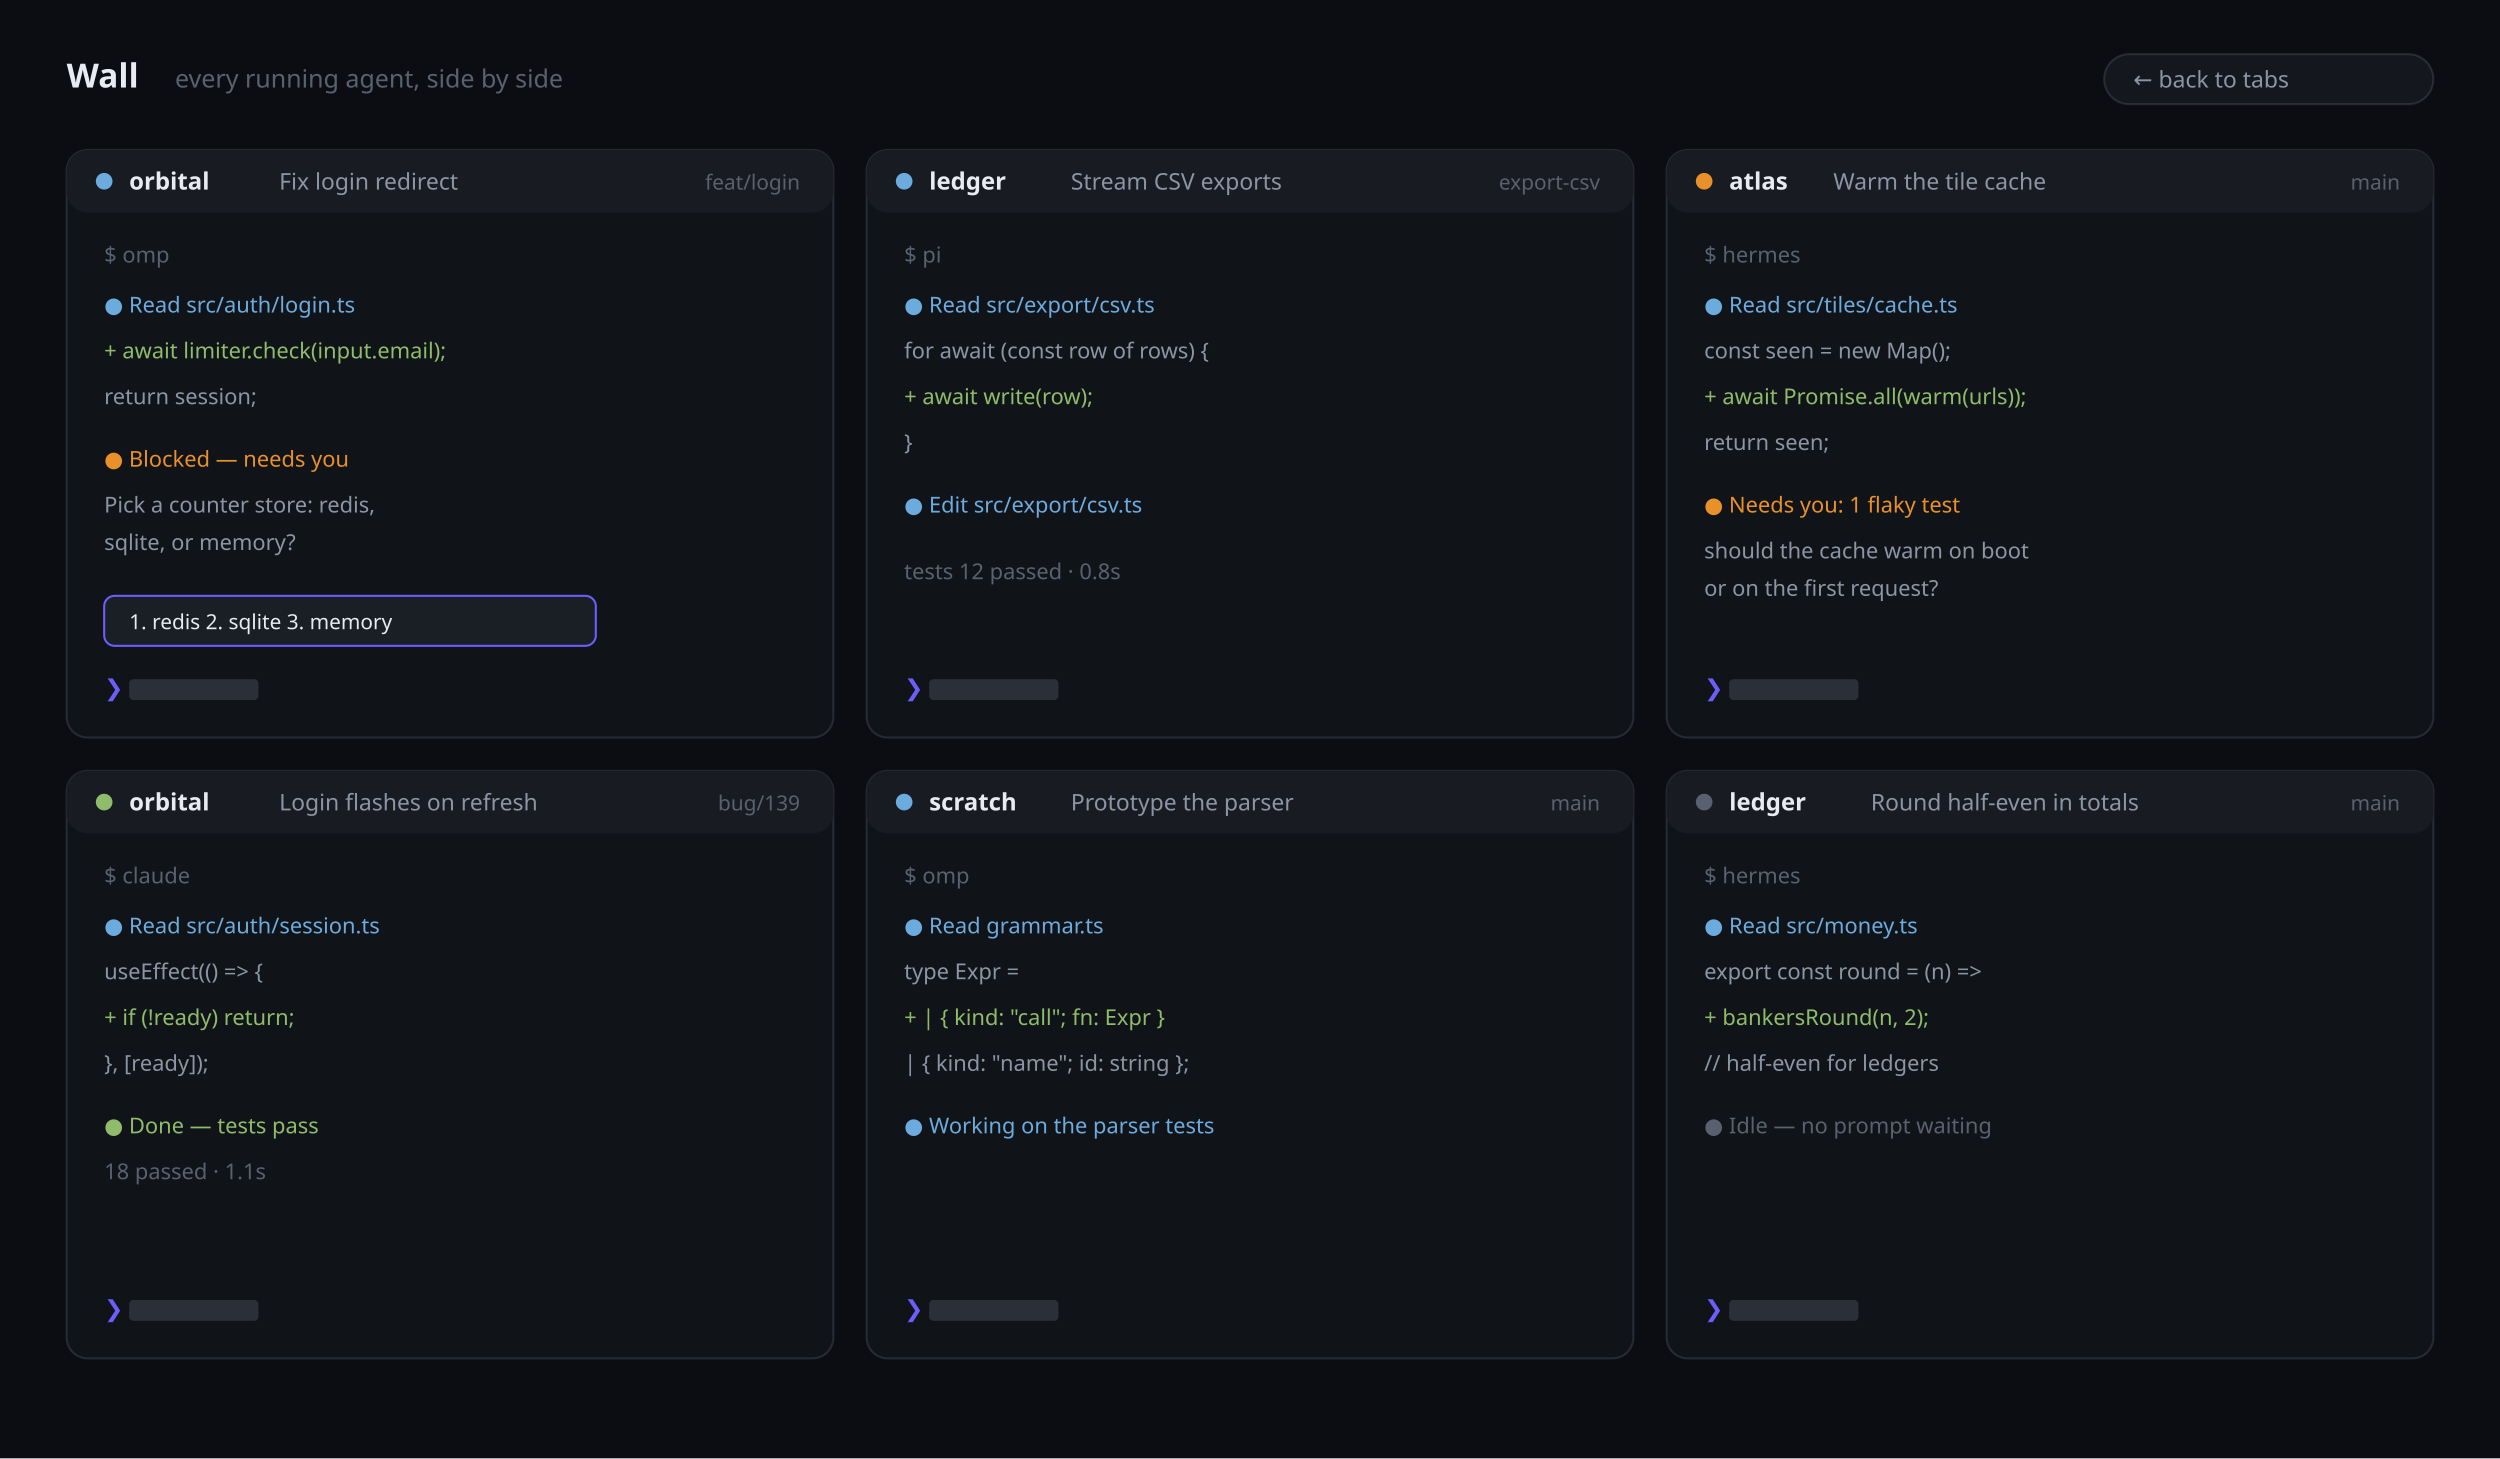
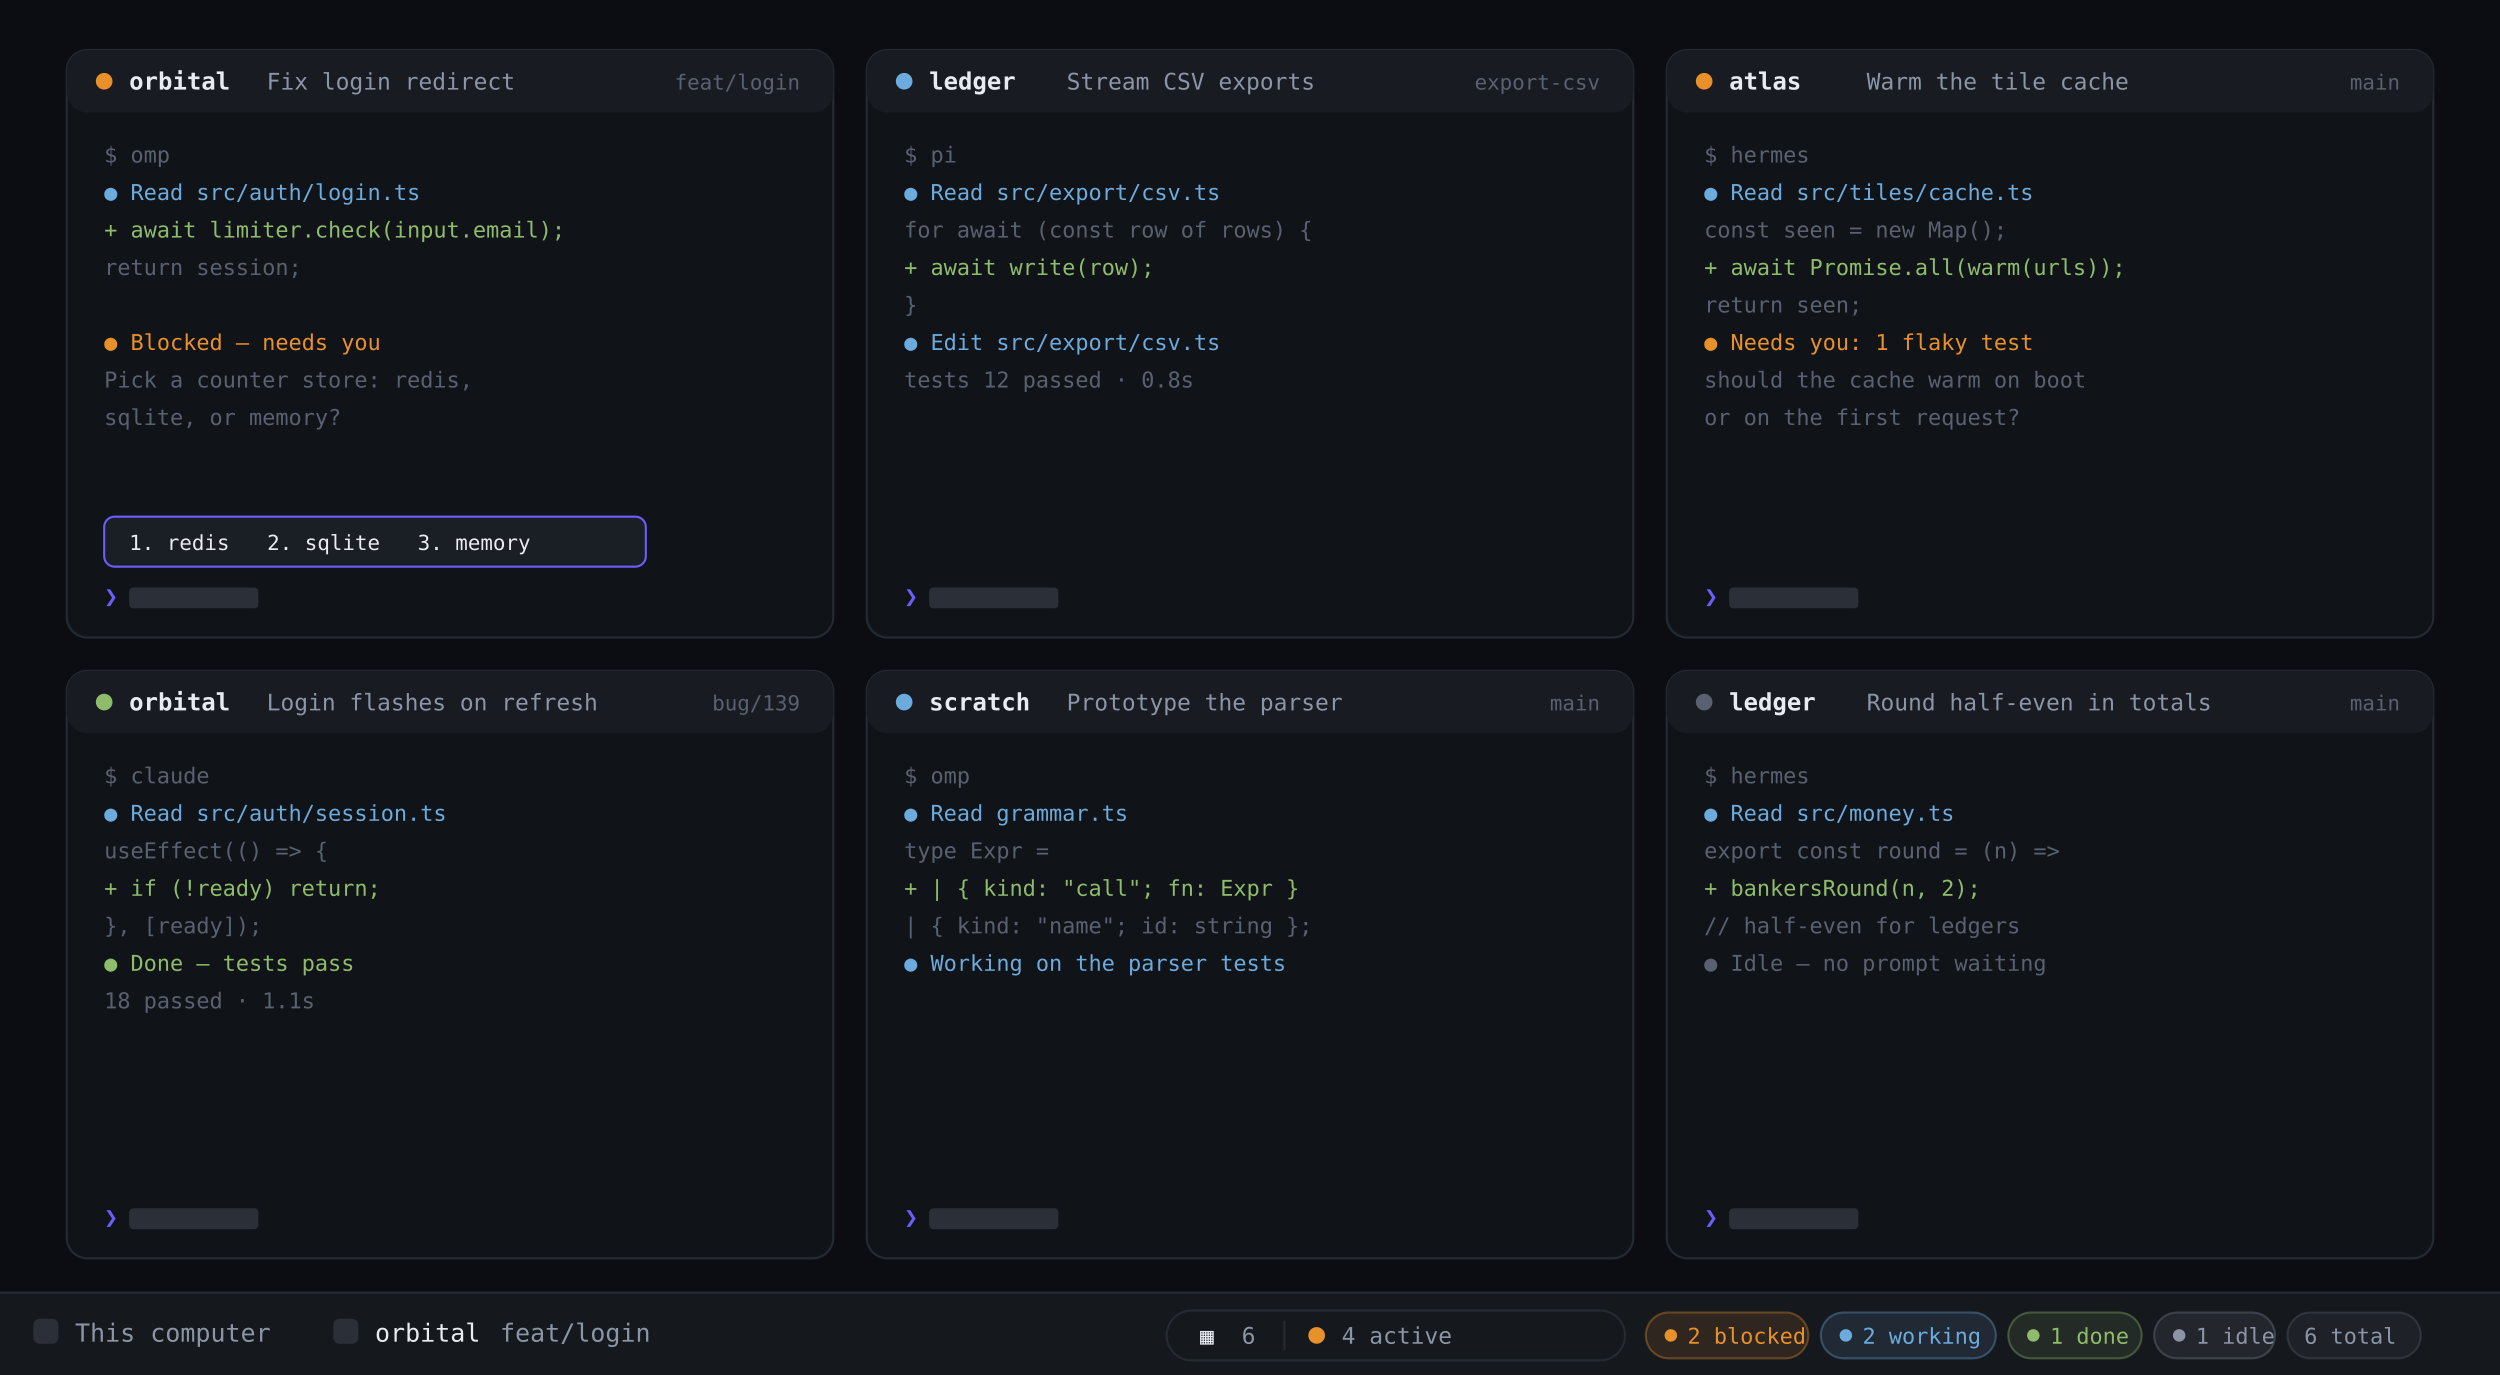
- <svg xmlns="http://www.w3.org/2000/svg" width="1200" height="700" viewBox="0 0 1200 700">
-   <rect width="1200" height="700" fill="#0b0d12" />
-   <text x="32" y="42" fill="#e8ebf2" font-family="JetBrains Mono" font-size="16" font-weight="600">Wall</text>
-   <text x="84" y="42" fill="#596170" font-family="JetBrains Mono" font-size="12">every running agent, side by side</text>
-   <rect x="1010" y="26" width="158" height="24" rx="12" fill="#8b95a514" stroke="#8b95a533" />
-   <text x="1024" y="42" fill="#8b95a5" font-family="JetBrains Mono" font-size="11">← back to tabs</text>
-   <rect x="32" y="72" width="368" height="282" rx="10" fill="#101318" stroke="#252b34" />
-   <rect x="32" y="72" width="368" height="30" rx="10" fill="#181b21" />
-   <circle cx="50" cy="87" r="4" fill="#6cabdd" />
-   <text x="62" y="91" fill="#e8ebf2" font-family="JetBrains Mono" font-size="11.5" font-weight="600">orbital</text>
-   <text x="134" y="91" fill="#8b95a5" font-family="JetBrains Mono" font-size="11">Fix login redirect</text>
-   <text x="384" y="91" fill="#596170" font-family="JetBrains Mono" font-size="10" text-anchor="end">feat/login</text>
-   <text x="50" y="126" fill="#596170" font-family="JetBrains Mono" font-size="10.5">$ omp</text>
-   <text x="50" y="150" fill="#6cabdd" font-family="JetBrains Mono" font-size="10.5">● Read src/auth/login.ts</text>
-   <text x="50" y="172" fill="#8fbc6a" font-family="JetBrains Mono" font-size="10.5">+ await limiter.check(input.email);</text>
-   <text x="50" y="194" fill="#8b95a5" font-family="JetBrains Mono" font-size="10.5">  return session;</text>
-   <text x="50" y="224" fill="#e8912a" font-family="JetBrains Mono" font-size="10.5">● Blocked — needs you</text>
-   <text x="50" y="246" fill="#8b95a5" font-family="JetBrains Mono" font-size="10.5">Pick a counter store: redis,</text>
-   <text x="50" y="264" fill="#8b95a5" font-family="JetBrains Mono" font-size="10.5">sqlite, or memory?</text>
-   <rect x="50" y="286" width="236" height="24" rx="5" fill="#1a1e25" stroke="#6d5efc" />
-   <text x="62" y="302" fill="#e8ebf2" font-family="JetBrains Mono" font-size="10">1. redis   2. sqlite   3. memory</text>
-   <text x="50" y="334" fill="#6d5efc" font-family="JetBrains Mono" font-size="11">❯</text>
-   <rect x="62" y="326" width="62" height="10" rx="2" fill="#2b3038" />
-   <rect x="416" y="72" width="368" height="282" rx="10" fill="#101318" stroke="#252b34" />
-   <rect x="416" y="72" width="368" height="30" rx="10" fill="#181b21" />
-   <circle cx="434" cy="87" r="4" fill="#6cabdd" />
-   <text x="446" y="91" fill="#e8ebf2" font-family="JetBrains Mono" font-size="11.5" font-weight="600">ledger</text>
-   <text x="514" y="91" fill="#8b95a5" font-family="JetBrains Mono" font-size="11">Stream CSV exports</text>
-   <text x="768" y="91" fill="#596170" font-family="JetBrains Mono" font-size="10" text-anchor="end">export-csv</text>
-   <text x="434" y="126" fill="#596170" font-family="JetBrains Mono" font-size="10.5">$ pi</text>
-   <text x="434" y="150" fill="#6cabdd" font-family="JetBrains Mono" font-size="10.5">● Read src/export/csv.ts</text>
-   <text x="434" y="172" fill="#8b95a5" font-family="JetBrains Mono" font-size="10.5">  for await (const row of rows) {</text>
-   <text x="434" y="194" fill="#8fbc6a" font-family="JetBrains Mono" font-size="10.5">+   await write(row);</text>
-   <text x="434" y="216" fill="#8b95a5" font-family="JetBrains Mono" font-size="10.5">  }</text>
-   <text x="434" y="246" fill="#6cabdd" font-family="JetBrains Mono" font-size="10.5">● Edit src/export/csv.ts</text>
-   <text x="434" y="278" fill="#596170" font-family="JetBrains Mono" font-size="10.5">tests 12 passed · 0.8s</text>
-   <text x="434" y="334" fill="#6d5efc" font-family="JetBrains Mono" font-size="11">❯</text>
-   <rect x="446" y="326" width="62" height="10" rx="2" fill="#2b3038" />
-   <rect x="800" y="72" width="368" height="282" rx="10" fill="#101318" stroke="#252b34" />
-   <rect x="800" y="72" width="368" height="30" rx="10" fill="#181b21" />
-   <circle cx="818" cy="87" r="4" fill="#e8912a" />
-   <text x="830" y="91" fill="#e8ebf2" font-family="JetBrains Mono" font-size="11.5" font-weight="600">atlas</text>
-   <text x="880" y="91" fill="#8b95a5" font-family="JetBrains Mono" font-size="11">Warm the tile cache</text>
-   <text x="1152" y="91" fill="#596170" font-family="JetBrains Mono" font-size="10" text-anchor="end">main</text>
-   <text x="818" y="126" fill="#596170" font-family="JetBrains Mono" font-size="10.5">$ hermes</text>
-   <text x="818" y="150" fill="#6cabdd" font-family="JetBrains Mono" font-size="10.5">● Read src/tiles/cache.ts</text>
-   <text x="818" y="172" fill="#8b95a5" font-family="JetBrains Mono" font-size="10.5">  const seen = new Map();</text>
-   <text x="818" y="194" fill="#8fbc6a" font-family="JetBrains Mono" font-size="10.5">+ await Promise.all(warm(urls));</text>
-   <text x="818" y="216" fill="#8b95a5" font-family="JetBrains Mono" font-size="10.5">  return seen;</text>
-   <text x="818" y="246" fill="#e8912a" font-family="JetBrains Mono" font-size="10.5">● Needs you: 1 flaky test</text>
-   <text x="818" y="268" fill="#8b95a5" font-family="JetBrains Mono" font-size="10.5">  should the cache warm on boot</text>
-   <text x="818" y="286" fill="#8b95a5" font-family="JetBrains Mono" font-size="10.5">  or on the first request?</text>
-   <text x="818" y="334" fill="#6d5efc" font-family="JetBrains Mono" font-size="11">❯</text>
-   <rect x="830" y="326" width="62" height="10" rx="2" fill="#2b3038" />
-   <rect x="32" y="370" width="368" height="282" rx="10" fill="#101318" stroke="#252b34" />
-   <rect x="32" y="370" width="368" height="30" rx="10" fill="#181b21" />
-   <circle cx="50" cy="385" r="4" fill="#8fbc6a" />
-   <text x="62" y="389" fill="#e8ebf2" font-family="JetBrains Mono" font-size="11.5" font-weight="600">orbital</text>
-   <text x="134" y="389" fill="#8b95a5" font-family="JetBrains Mono" font-size="11">Login flashes on refresh</text>
-   <text x="384" y="389" fill="#596170" font-family="JetBrains Mono" font-size="10" text-anchor="end">bug/139</text>
-   <text x="50" y="424" fill="#596170" font-family="JetBrains Mono" font-size="10.5">$ claude</text>
-   <text x="50" y="448" fill="#6cabdd" font-family="JetBrains Mono" font-size="10.5">● Read src/auth/session.ts</text>
-   <text x="50" y="470" fill="#8b95a5" font-family="JetBrains Mono" font-size="10.5">  useEffect(() =&gt; {</text>
-   <text x="50" y="492" fill="#8fbc6a" font-family="JetBrains Mono" font-size="10.5">+   if (!ready) return;</text>
-   <text x="50" y="514" fill="#8b95a5" font-family="JetBrains Mono" font-size="10.5">  }, [ready]);</text>
-   <text x="50" y="544" fill="#8fbc6a" font-family="JetBrains Mono" font-size="10.5">● Done — tests pass</text>
-   <text x="50" y="566" fill="#596170" font-family="JetBrains Mono" font-size="10.5">18 passed · 1.1s</text>
-   <text x="50" y="632" fill="#6d5efc" font-family="JetBrains Mono" font-size="11">❯</text>
-   <rect x="62" y="624" width="62" height="10" rx="2" fill="#2b3038" />
-   <rect x="416" y="370" width="368" height="282" rx="10" fill="#101318" stroke="#252b34" />
-   <rect x="416" y="370" width="368" height="30" rx="10" fill="#181b21" />
-   <circle cx="434" cy="385" r="4" fill="#6cabdd" />
-   <text x="446" y="389" fill="#e8ebf2" font-family="JetBrains Mono" font-size="11.5" font-weight="600">scratch</text>
-   <text x="514" y="389" fill="#8b95a5" font-family="JetBrains Mono" font-size="11">Prototype the parser</text>
-   <text x="768" y="389" fill="#596170" font-family="JetBrains Mono" font-size="10" text-anchor="end">main</text>
-   <text x="434" y="424" fill="#596170" font-family="JetBrains Mono" font-size="10.5">$ omp</text>
-   <text x="434" y="448" fill="#6cabdd" font-family="JetBrains Mono" font-size="10.5">● Read grammar.ts</text>
-   <text x="434" y="470" fill="#8b95a5" font-family="JetBrains Mono" font-size="10.5">  type Expr =</text>
-   <text x="434" y="492" fill="#8fbc6a" font-family="JetBrains Mono" font-size="10.5">+   | { kind: "call"; fn: Expr }</text>
-   <text x="434" y="514" fill="#8b95a5" font-family="JetBrains Mono" font-size="10.5">  | { kind: "name"; id: string };</text>
-   <text x="434" y="544" fill="#6cabdd" font-family="JetBrains Mono" font-size="10.5">● Working on the parser tests</text>
-   <text x="434" y="632" fill="#6d5efc" font-family="JetBrains Mono" font-size="11">❯</text>
-   <rect x="446" y="624" width="62" height="10" rx="2" fill="#2b3038" />
-   <rect x="800" y="370" width="368" height="282" rx="10" fill="#101318" stroke="#252b34" />
-   <rect x="800" y="370" width="368" height="30" rx="10" fill="#181b21" />
-   <circle cx="818" cy="385" r="4" fill="#596170" />
-   <text x="830" y="389" fill="#e8ebf2" font-family="JetBrains Mono" font-size="11.5" font-weight="600">ledger</text>
-   <text x="898" y="389" fill="#8b95a5" font-family="JetBrains Mono" font-size="11">Round half-even in totals</text>
-   <text x="1152" y="389" fill="#596170" font-family="JetBrains Mono" font-size="10" text-anchor="end">main</text>
-   <text x="818" y="424" fill="#596170" font-family="JetBrains Mono" font-size="10.5">$ hermes</text>
-   <text x="818" y="448" fill="#6cabdd" font-family="JetBrains Mono" font-size="10.5">● Read src/money.ts</text>
-   <text x="818" y="470" fill="#8b95a5" font-family="JetBrains Mono" font-size="10.5">  export const round = (n) =&gt;</text>
-   <text x="818" y="492" fill="#8fbc6a" font-family="JetBrains Mono" font-size="10.5">+   bankersRound(n, 2);</text>
-   <text x="818" y="514" fill="#8b95a5" font-family="JetBrains Mono" font-size="10.5">  // half-even for ledgers</text>
-   <text x="818" y="544" fill="#596170" font-family="JetBrains Mono" font-size="10.5">● Idle — no prompt waiting</text>
-   <text x="818" y="632" fill="#6d5efc" font-family="JetBrains Mono" font-size="11">❯</text>
-   <rect x="830" y="624" width="62" height="10" rx="2" fill="#2b3038" />
+ <svg xmlns="http://www.w3.org/2000/svg" width="1200" height="660" viewBox="0 0 1200 660">
+   <rect width="1200" height="660" fill="#0b0d12" />
+   <rect x="32" y="24" width="368" height="282" rx="10" fill="#101318" stroke="#252b34" />
+   <rect x="32" y="24" width="368" height="30" rx="10" fill="#181b21" />
+   <circle cx="50" cy="39" r="4" fill="#e8912a" />
+   <text x="62" y="43" fill="#e8ebf2" font-family="JetBrains Mono, ui-monospace, monospace" font-size="11.5" font-weight="600">orbital</text>
+   <text x="128" y="43" fill="#8b95a5" font-family="JetBrains Mono, ui-monospace, monospace" font-size="11">Fix login redirect</text>
+   <text x="384" y="43" fill="#596170" font-family="JetBrains Mono, ui-monospace, monospace" font-size="10" text-anchor="end">feat/login</text>
+   <text x="50" y="78" fill="#596170" font-family="JetBrains Mono, ui-monospace, monospace" font-size="10.5">$ omp</text>
+   <text x="50" y="96" fill="#6cabdd" font-family="JetBrains Mono, ui-monospace, monospace" font-size="10.5">● Read src/auth/login.ts</text>
+   <text x="50" y="114" fill="#8fbc6a" font-family="JetBrains Mono, ui-monospace, monospace" font-size="10.5">+ await limiter.check(input.email);</text>
+   <text x="50" y="132" fill="#596170" font-family="JetBrains Mono, ui-monospace, monospace" font-size="10.5">  return session;</text>
+   <text x="50" y="168" fill="#e8912a" font-family="JetBrains Mono, ui-monospace, monospace" font-size="10.5">● Blocked — needs you</text>
+   <text x="50" y="186" fill="#596170" font-family="JetBrains Mono, ui-monospace, monospace" font-size="10.5">Pick a counter store: redis,</text>
+   <text x="50" y="204" fill="#596170" font-family="JetBrains Mono, ui-monospace, monospace" font-size="10.5">sqlite, or memory?</text>
+   <rect x="50" y="248" width="260" height="24" rx="5" fill="#1a1e25" stroke="#6d5efc" />
+   <text x="62" y="264" fill="#e8ebf2" font-family="JetBrains Mono, ui-monospace, monospace" font-size="10" xml:space="preserve">1. redis   2. sqlite   3. memory</text>
+   <text x="50" y="290" fill="#6d5efc" font-family="JetBrains Mono, ui-monospace, monospace" font-size="11">❯</text>
+   <rect x="62" y="282" width="62" height="10" rx="2" fill="#2b3038" />
+   <rect x="416" y="24" width="368" height="282" rx="10" fill="#101318" stroke="#252b34" />
+   <rect x="416" y="24" width="368" height="30" rx="10" fill="#181b21" />
+   <circle cx="434" cy="39" r="4" fill="#6cabdd" />
+   <text x="446" y="43" fill="#e8ebf2" font-family="JetBrains Mono, ui-monospace, monospace" font-size="11.5" font-weight="600">ledger</text>
+   <text x="512" y="43" fill="#8b95a5" font-family="JetBrains Mono, ui-monospace, monospace" font-size="11">Stream CSV exports</text>
+   <text x="768" y="43" fill="#596170" font-family="JetBrains Mono, ui-monospace, monospace" font-size="10" text-anchor="end">export-csv</text>
+   <text x="434" y="78" fill="#596170" font-family="JetBrains Mono, ui-monospace, monospace" font-size="10.5">$ pi</text>
+   <text x="434" y="96" fill="#6cabdd" font-family="JetBrains Mono, ui-monospace, monospace" font-size="10.5">● Read src/export/csv.ts</text>
+   <text x="434" y="114" fill="#596170" font-family="JetBrains Mono, ui-monospace, monospace" font-size="10.5">  for await (const row of rows) {</text>
+   <text x="434" y="132" fill="#8fbc6a" font-family="JetBrains Mono, ui-monospace, monospace" font-size="10.5">+   await write(row);</text>
+   <text x="434" y="150" fill="#596170" font-family="JetBrains Mono, ui-monospace, monospace" font-size="10.5">  }</text>
+   <text x="434" y="168" fill="#6cabdd" font-family="JetBrains Mono, ui-monospace, monospace" font-size="10.5">● Edit src/export/csv.ts</text>
+   <text x="434" y="186" fill="#596170" font-family="JetBrains Mono, ui-monospace, monospace" font-size="10.5">tests 12 passed · 0.8s</text>
+   <text x="434" y="290" fill="#6d5efc" font-family="JetBrains Mono, ui-monospace, monospace" font-size="11">❯</text>
+   <rect x="446" y="282" width="62" height="10" rx="2" fill="#2b3038" />
+   <rect x="800" y="24" width="368" height="282" rx="10" fill="#101318" stroke="#252b34" />
+   <rect x="800" y="24" width="368" height="30" rx="10" fill="#181b21" />
+   <circle cx="818" cy="39" r="4" fill="#e8912a" />
+   <text x="830" y="43" fill="#e8ebf2" font-family="JetBrains Mono, ui-monospace, monospace" font-size="11.5" font-weight="600">atlas</text>
+   <text x="896" y="43" fill="#8b95a5" font-family="JetBrains Mono, ui-monospace, monospace" font-size="11">Warm the tile cache</text>
+   <text x="1152" y="43" fill="#596170" font-family="JetBrains Mono, ui-monospace, monospace" font-size="10" text-anchor="end">main</text>
+   <text x="818" y="78" fill="#596170" font-family="JetBrains Mono, ui-monospace, monospace" font-size="10.5">$ hermes</text>
+   <text x="818" y="96" fill="#6cabdd" font-family="JetBrains Mono, ui-monospace, monospace" font-size="10.5">● Read src/tiles/cache.ts</text>
+   <text x="818" y="114" fill="#596170" font-family="JetBrains Mono, ui-monospace, monospace" font-size="10.5">  const seen = new Map();</text>
+   <text x="818" y="132" fill="#8fbc6a" font-family="JetBrains Mono, ui-monospace, monospace" font-size="10.5">+ await Promise.all(warm(urls));</text>
+   <text x="818" y="150" fill="#596170" font-family="JetBrains Mono, ui-monospace, monospace" font-size="10.5">  return seen;</text>
+   <text x="818" y="168" fill="#e8912a" font-family="JetBrains Mono, ui-monospace, monospace" font-size="10.5">● Needs you: 1 flaky test</text>
+   <text x="818" y="186" fill="#596170" font-family="JetBrains Mono, ui-monospace, monospace" font-size="10.5">should the cache warm on boot</text>
+   <text x="818" y="204" fill="#596170" font-family="JetBrains Mono, ui-monospace, monospace" font-size="10.5">or on the first request?</text>
+   <text x="818" y="290" fill="#6d5efc" font-family="JetBrains Mono, ui-monospace, monospace" font-size="11">❯</text>
+   <rect x="830" y="282" width="62" height="10" rx="2" fill="#2b3038" />
+   <rect x="32" y="322" width="368" height="282" rx="10" fill="#101318" stroke="#252b34" />
+   <rect x="32" y="322" width="368" height="30" rx="10" fill="#181b21" />
+   <circle cx="50" cy="337" r="4" fill="#8fbc6a" />
+   <text x="62" y="341" fill="#e8ebf2" font-family="JetBrains Mono, ui-monospace, monospace" font-size="11.5" font-weight="600">orbital</text>
+   <text x="128" y="341" fill="#8b95a5" font-family="JetBrains Mono, ui-monospace, monospace" font-size="11">Login flashes on refresh</text>
+   <text x="384" y="341" fill="#596170" font-family="JetBrains Mono, ui-monospace, monospace" font-size="10" text-anchor="end">bug/139</text>
+   <text x="50" y="376" fill="#596170" font-family="JetBrains Mono, ui-monospace, monospace" font-size="10.5">$ claude</text>
+   <text x="50" y="394" fill="#6cabdd" font-family="JetBrains Mono, ui-monospace, monospace" font-size="10.5">● Read src/auth/session.ts</text>
+   <text x="50" y="412" fill="#596170" font-family="JetBrains Mono, ui-monospace, monospace" font-size="10.5">  useEffect(() =&gt; {</text>
+   <text x="50" y="430" fill="#8fbc6a" font-family="JetBrains Mono, ui-monospace, monospace" font-size="10.5">+   if (!ready) return;</text>
+   <text x="50" y="448" fill="#596170" font-family="JetBrains Mono, ui-monospace, monospace" font-size="10.5">  }, [ready]);</text>
+   <text x="50" y="466" fill="#8fbc6a" font-family="JetBrains Mono, ui-monospace, monospace" font-size="10.5">● Done — tests pass</text>
+   <text x="50" y="484" fill="#596170" font-family="JetBrains Mono, ui-monospace, monospace" font-size="10.5">18 passed · 1.1s</text>
+   <text x="50" y="588" fill="#6d5efc" font-family="JetBrains Mono, ui-monospace, monospace" font-size="11">❯</text>
+   <rect x="62" y="580" width="62" height="10" rx="2" fill="#2b3038" />
+   <rect x="416" y="322" width="368" height="282" rx="10" fill="#101318" stroke="#252b34" />
+   <rect x="416" y="322" width="368" height="30" rx="10" fill="#181b21" />
+   <circle cx="434" cy="337" r="4" fill="#6cabdd" />
+   <text x="446" y="341" fill="#e8ebf2" font-family="JetBrains Mono, ui-monospace, monospace" font-size="11.5" font-weight="600">scratch</text>
+   <text x="512" y="341" fill="#8b95a5" font-family="JetBrains Mono, ui-monospace, monospace" font-size="11">Prototype the parser</text>
+   <text x="768" y="341" fill="#596170" font-family="JetBrains Mono, ui-monospace, monospace" font-size="10" text-anchor="end">main</text>
+   <text x="434" y="376" fill="#596170" font-family="JetBrains Mono, ui-monospace, monospace" font-size="10.5">$ omp</text>
+   <text x="434" y="394" fill="#6cabdd" font-family="JetBrains Mono, ui-monospace, monospace" font-size="10.5">● Read grammar.ts</text>
+   <text x="434" y="412" fill="#596170" font-family="JetBrains Mono, ui-monospace, monospace" font-size="10.5">  type Expr =</text>
+   <text x="434" y="430" fill="#8fbc6a" font-family="JetBrains Mono, ui-monospace, monospace" font-size="10.5">+   | { kind: "call"; fn: Expr }</text>
+   <text x="434" y="448" fill="#596170" font-family="JetBrains Mono, ui-monospace, monospace" font-size="10.5">  | { kind: "name"; id: string };</text>
+   <text x="434" y="466" fill="#6cabdd" font-family="JetBrains Mono, ui-monospace, monospace" font-size="10.5">● Working on the parser tests</text>
+   <text x="434" y="588" fill="#6d5efc" font-family="JetBrains Mono, ui-monospace, monospace" font-size="11">❯</text>
+   <rect x="446" y="580" width="62" height="10" rx="2" fill="#2b3038" />
+   <rect x="800" y="322" width="368" height="282" rx="10" fill="#101318" stroke="#252b34" />
+   <rect x="800" y="322" width="368" height="30" rx="10" fill="#181b21" />
+   <circle cx="818" cy="337" r="4" fill="#596170" />
+   <text x="830" y="341" fill="#e8ebf2" font-family="JetBrains Mono, ui-monospace, monospace" font-size="11.5" font-weight="600">ledger</text>
+   <text x="896" y="341" fill="#8b95a5" font-family="JetBrains Mono, ui-monospace, monospace" font-size="11">Round half-even in totals</text>
+   <text x="1152" y="341" fill="#596170" font-family="JetBrains Mono, ui-monospace, monospace" font-size="10" text-anchor="end">main</text>
+   <text x="818" y="376" fill="#596170" font-family="JetBrains Mono, ui-monospace, monospace" font-size="10.5">$ hermes</text>
+   <text x="818" y="394" fill="#6cabdd" font-family="JetBrains Mono, ui-monospace, monospace" font-size="10.5">● Read src/money.ts</text>
+   <text x="818" y="412" fill="#596170" font-family="JetBrains Mono, ui-monospace, monospace" font-size="10.5">  export const round = (n) =&gt;</text>
+   <text x="818" y="430" fill="#8fbc6a" font-family="JetBrains Mono, ui-monospace, monospace" font-size="10.5">+   bankersRound(n, 2);</text>
+   <text x="818" y="448" fill="#596170" font-family="JetBrains Mono, ui-monospace, monospace" font-size="10.5">  // half-even for ledgers</text>
+   <text x="818" y="466" fill="#596170" font-family="JetBrains Mono, ui-monospace, monospace" font-size="10.5">● Idle — no prompt waiting</text>
+   <text x="818" y="588" fill="#6d5efc" font-family="JetBrains Mono, ui-monospace, monospace" font-size="11">❯</text>
+   <rect x="830" y="580" width="62" height="10" rx="2" fill="#2b3038" />
+   <rect x="0" y="620" width="1200" height="40" fill="#15181d" />
+   <rect x="0" y="620" width="1200" height="1" fill="#252b34" />
+   <rect x="16" y="633" width="12" height="12" rx="3" fill="#2b3038" />
+   <text x="36" y="644" fill="#8b95a5" font-family="JetBrains Mono, ui-monospace, monospace" font-size="12">This computer</text>
+   <rect x="160" y="633" width="12" height="12" rx="3" fill="#2b3038" />
+   <text x="180" y="644" fill="#e8ebf2" font-family="JetBrains Mono, ui-monospace, monospace" font-size="12">orbital</text>
+   <text x="240" y="644" fill="#8b95a5" font-family="JetBrains Mono, ui-monospace, monospace" font-size="12">feat/login</text>
+   <rect x="560" y="629" width="220" height="24" rx="12" fill="#15181d" stroke="#252b34" />
+   <text x="576" y="645" fill="#e8ebf2" font-family="JetBrains Mono, ui-monospace, monospace" font-size="11">▦</text>
+   <text x="596" y="645" fill="#8b95a5" font-family="JetBrains Mono, ui-monospace, monospace" font-size="11">6</text>
+   <rect x="616" y="634" width="1" height="14" fill="#252b34" />
+   <circle cx="632" cy="641" r="4" fill="#e8912a" />
+   <text x="644" y="645" fill="#8b95a5" font-family="JetBrains Mono, ui-monospace, monospace" font-size="11">4 active</text>
+   <rect x="790" y="630" width="78" height="22" rx="11" fill="#e8912a" fill-opacity=".12" stroke="#e8912a" stroke-opacity=".35" />
+   <circle cx="802" cy="641" r="3" fill="#e8912a" />
+   <text x="810" y="645" fill="#e8912a" font-family="JetBrains Mono, ui-monospace, monospace" font-size="10.5">2 blocked</text>
+   <rect x="874" y="630" width="84" height="22" rx="11" fill="#6cabdd" fill-opacity=".12" stroke="#6cabdd" stroke-opacity=".35" />
+   <circle cx="886" cy="641" r="3" fill="#6cabdd" />
+   <text x="894" y="645" fill="#6cabdd" font-family="JetBrains Mono, ui-monospace, monospace" font-size="10.5">2 working</text>
+   <rect x="964" y="630" width="64" height="22" rx="11" fill="#8fbc6a" fill-opacity=".12" stroke="#8fbc6a" stroke-opacity=".35" />
+   <circle cx="976" cy="641" r="3" fill="#8fbc6a" />
+   <text x="984" y="645" fill="#8fbc6a" font-family="JetBrains Mono, ui-monospace, monospace" font-size="10.5">1 done</text>
+   <rect x="1034" y="630" width="58" height="22" rx="11" fill="#8b95a5" fill-opacity=".12" stroke="#8b95a5" stroke-opacity=".3" />
+   <circle cx="1046" cy="641" r="3" fill="#8b95a5" />
+   <text x="1054" y="645" fill="#8b95a5" font-family="JetBrains Mono, ui-monospace, monospace" font-size="10.5">1 idle</text>
+   <rect x="1098" y="630" width="64" height="22" rx="11" fill="#8b95a5" fill-opacity=".08" stroke="#8b95a5" stroke-opacity=".2" />
+   <text x="1106" y="645" fill="#8b95a5" font-family="JetBrains Mono, ui-monospace, monospace" font-size="10.5">6 total</text>
</svg>
